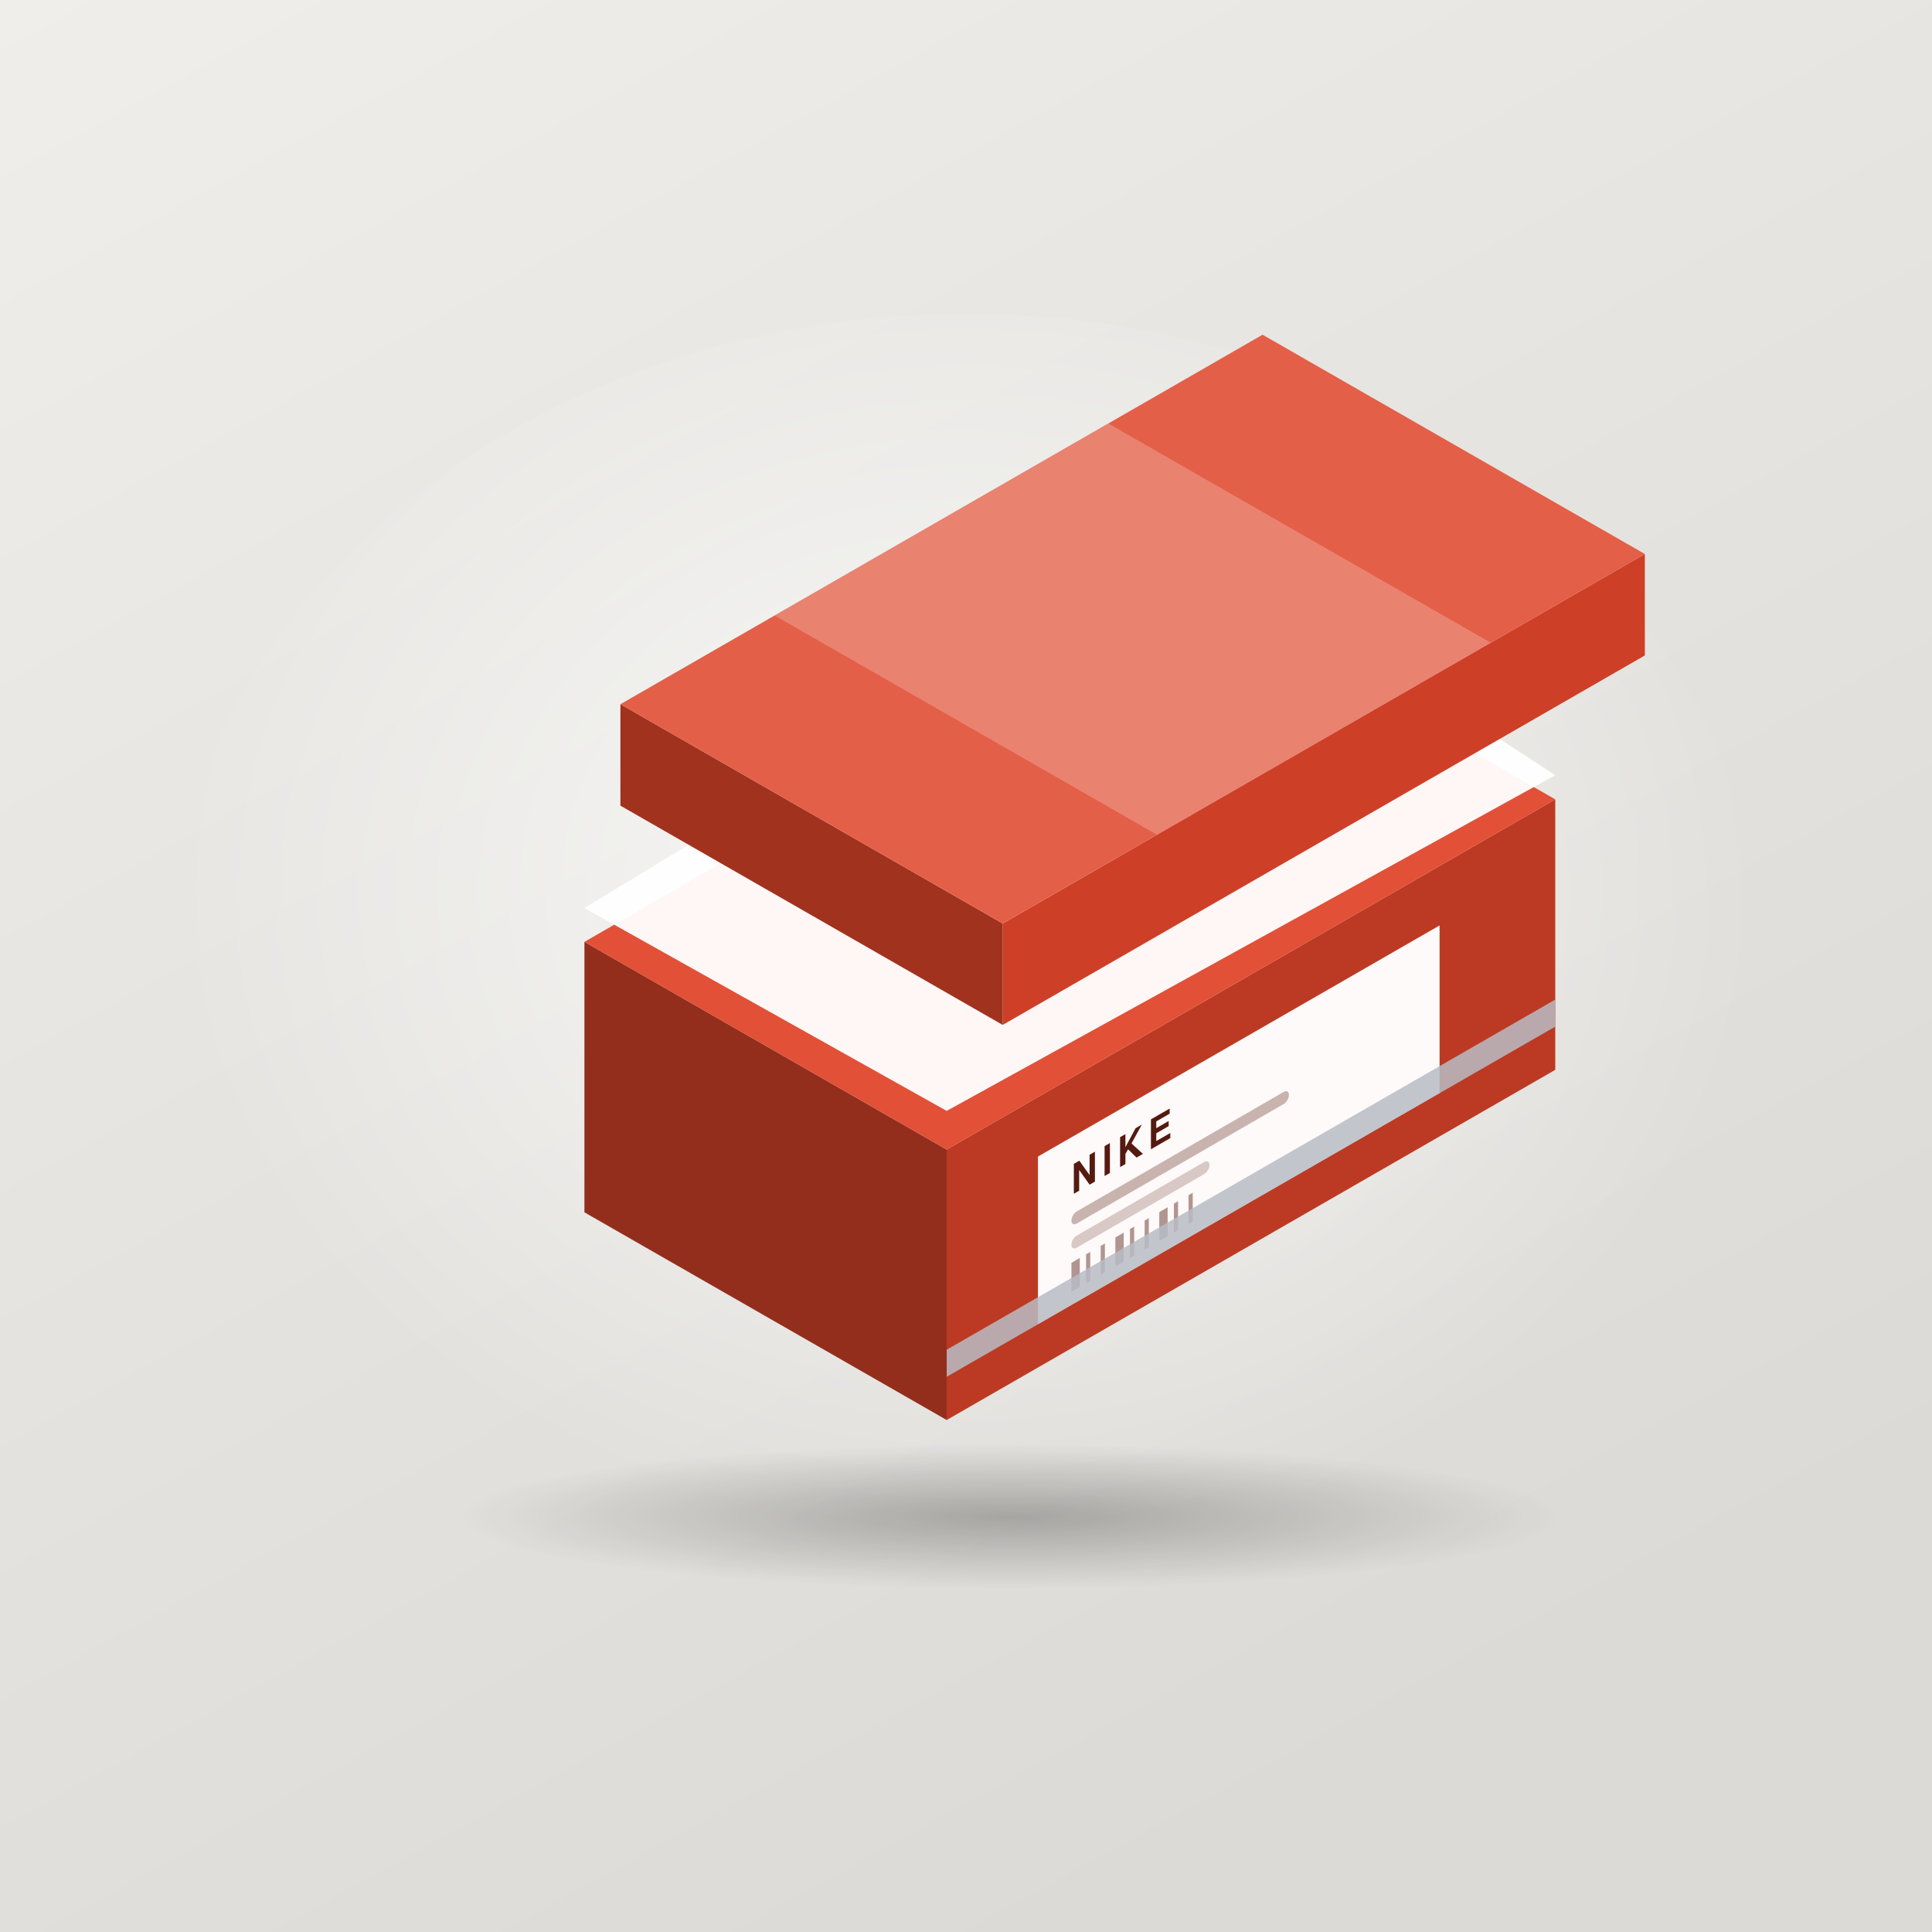
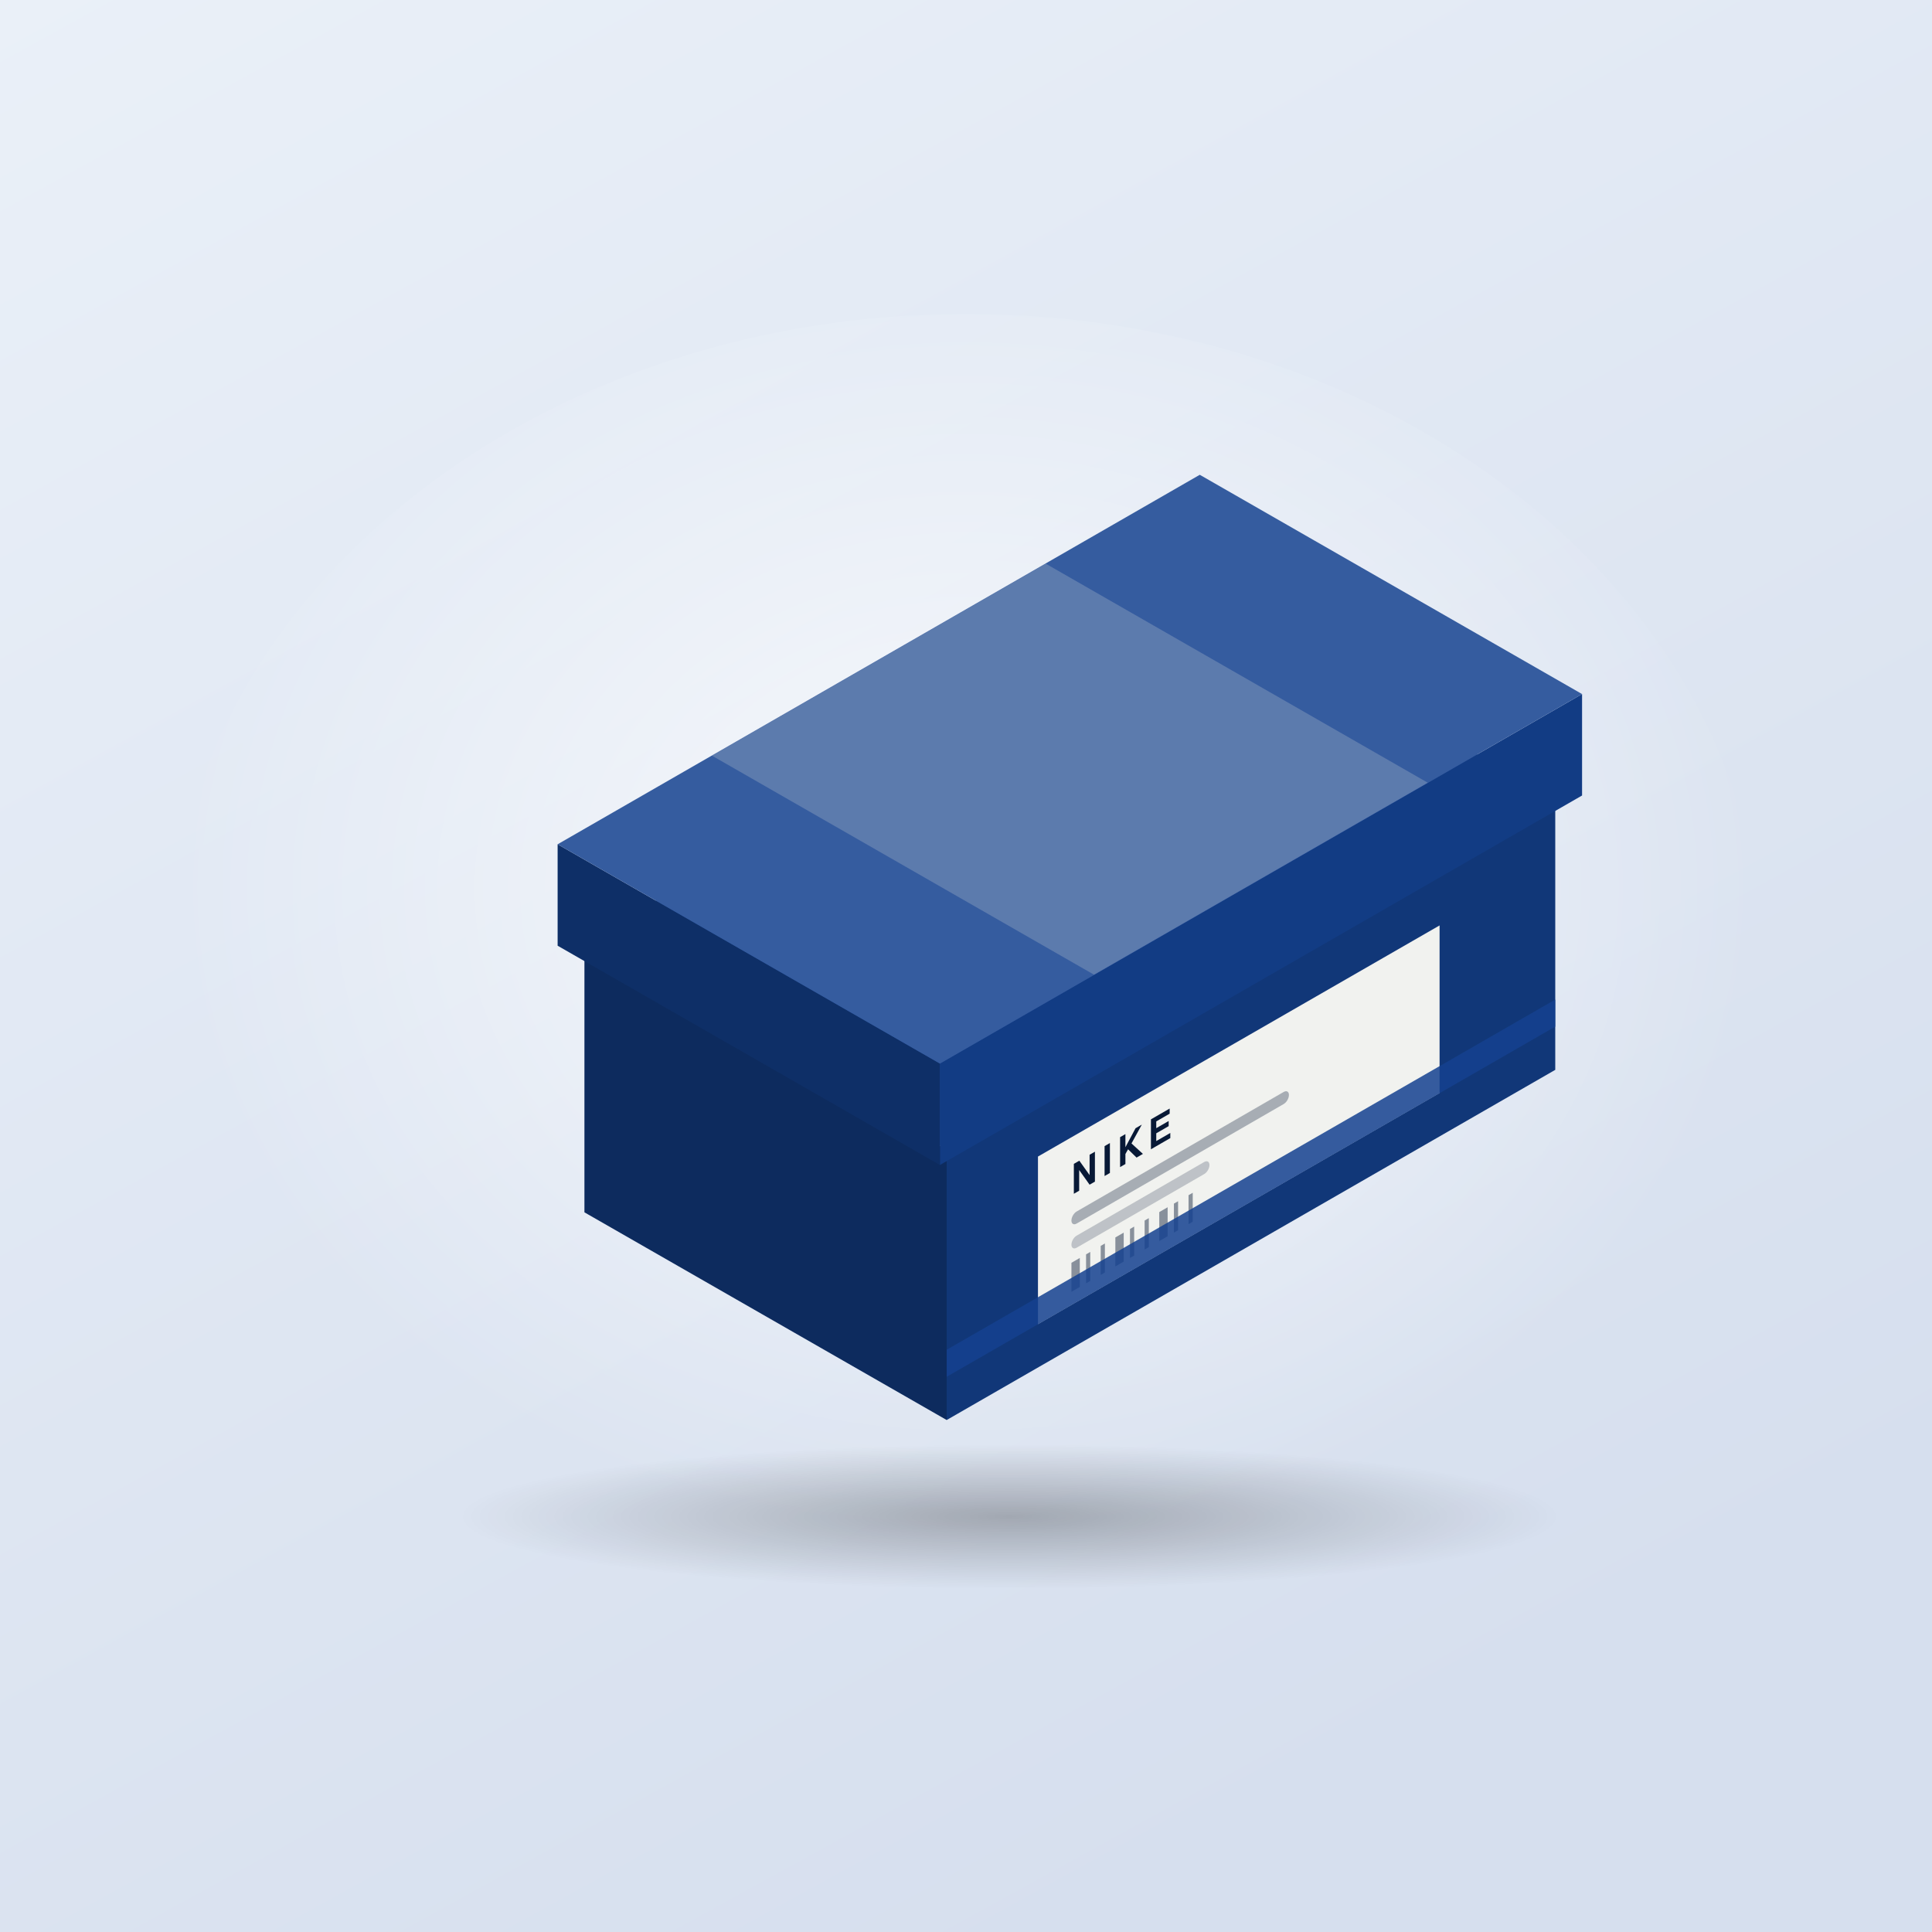
<svg xmlns="http://www.w3.org/2000/svg" viewBox="0 0 800 800" width="800" height="800" role="img">
  <defs>
    <linearGradient id="bg" x1="0" y1="0" x2="0.55" y2="1">
-       <stop offset="0" stop-color="#efeeeb" />
-       <stop offset="1" stop-color="#dcdad6" />
+       <stop offset="0" stop-color="#eaf0f8" />
+       <stop offset="1" stop-color="#d6dfee" />
    </linearGradient>
    <radialGradient id="glow" cx="0.5" cy="0.44" r="0.5">
      <stop offset="0" stop-color="#ffffff" stop-opacity="0.75" />
      <stop offset="1" stop-color="#ffffff" stop-opacity="0" />
    </radialGradient>
    <radialGradient id="shadow" cx="0.5" cy="0.5" r="0.5">
      <stop offset="0" stop-color="rgba(0,0,0,0.26)" />
      <stop offset="1" stop-color="rgba(0,0,0,0)" />
    </radialGradient>
  </defs>
  <rect width="800" height="800" fill="url(#bg)" />
  <ellipse cx="400" cy="400" rx="330" ry="270" fill="url(#glow)" />
  <ellipse cx="418" cy="628" rx="230" ry="30" fill="url(#shadow)" />
-   <polygon points="392,588 644,443 644,331 392,476" fill="#bc3a23" />
-   <polygon points="392,588 242,502 242,390 392,476" fill="#942e1c" />
-   <polygon points="392,476 644,331 494,245 242,390" fill="#e25037" />
-   <polygon points="392,460 644,321 494,223 242,376" fill="#ffffff" opacity="0.95" />
-   <polygon points="429.8,548.3 596.1,452.6 596.1,383.2 429.8,478.9" fill="#ffffff" opacity="0.97" />
-   <g transform="matrix(0.866,-0.5,0,1,429.8,478.9)" fill="#551a10">
+   <polygon points="392,588 644,443 644,331 392,476" fill="#113778" />
+   <polygon points="392,588 242,502 242,390 392,476" fill="#0d2b5e" />
+   <polygon points="392,476 644,331 494,245 242,390" fill="#224c96" />
+   <polygon points="429.8,548.3 596.1,452.6 596.1,383.2 429.8,478.9" fill="#f8f7f3" opacity="0.97" />
+   <g transform="matrix(0.866,-0.5,0,1,429.8,478.9)" fill="#081936">
    <text x="16" y="24" font-family="Helvetica, Arial, sans-serif" font-size="17" font-weight="700" letter-spacing="2.5">NIKE</text>
    <rect x="16" y="32" width="104" height="5" rx="2.5" opacity="0.32" />
    <rect x="16" y="42" width="66" height="5" rx="2.5" opacity="0.22" />
    <rect x="16" y="52" width="4" height="12" opacity="0.45" />
    <rect x="23" y="52" width="2" height="12" opacity="0.45" />
    <rect x="30" y="52" width="2" height="12" opacity="0.45" />
    <rect x="37" y="52" width="4" height="12" opacity="0.45" />
    <rect x="44" y="52" width="2" height="12" opacity="0.45" />
    <rect x="51" y="52" width="2" height="12" opacity="0.45" />
    <rect x="58" y="52" width="4" height="12" opacity="0.45" />
    <rect x="65" y="52" width="2" height="12" opacity="0.45" />
    <rect x="72" y="52" width="2" height="12" opacity="0.45" />
  </g>
-   <polygon points="392,570.1 644,425.1 644,413.9 392,558.9" fill="#b9bcc4" opacity="0.85" />
-   <polygon points="415.2,424.4 681.1,271.4 681.1,229.4 415.2,382.4" fill="#ce3f27" />
-   <polygon points="415.2,424.4 256.9,333.6 256.9,291.6 415.2,382.4" fill="#a1321e" />
-   <polygon points="415.2,382.4 681.1,229.4 522.8,138.6 256.9,291.6" fill="#e45f48" />
-   <polygon points="479,345.6 617.2,266.1 459,175.4 320.8,254.9" fill="#ffffff" opacity="0.22" />
+   <polygon points="392,570.1 644,425.1 644,413.9 392,558.9" fill="#14418f" opacity="0.85" />
+   <polygon points="389.2,482.4 655.1,329.4 655.1,287.4 389.2,440.4" fill="#123c84" />
+   <polygon points="389.2,482.4 230.9,391.6 230.9,349.6 389.2,440.4" fill="#0e2f67" />
+   <polygon points="389.2,440.4 655.1,287.4 496.8,196.6 230.9,349.6" fill="#355c9f" />
+   <polygon points="453,403.6 591.2,324.1 433,233.4 294.8,312.9" fill="#e9e7e1" opacity="0.22" />
</svg>
